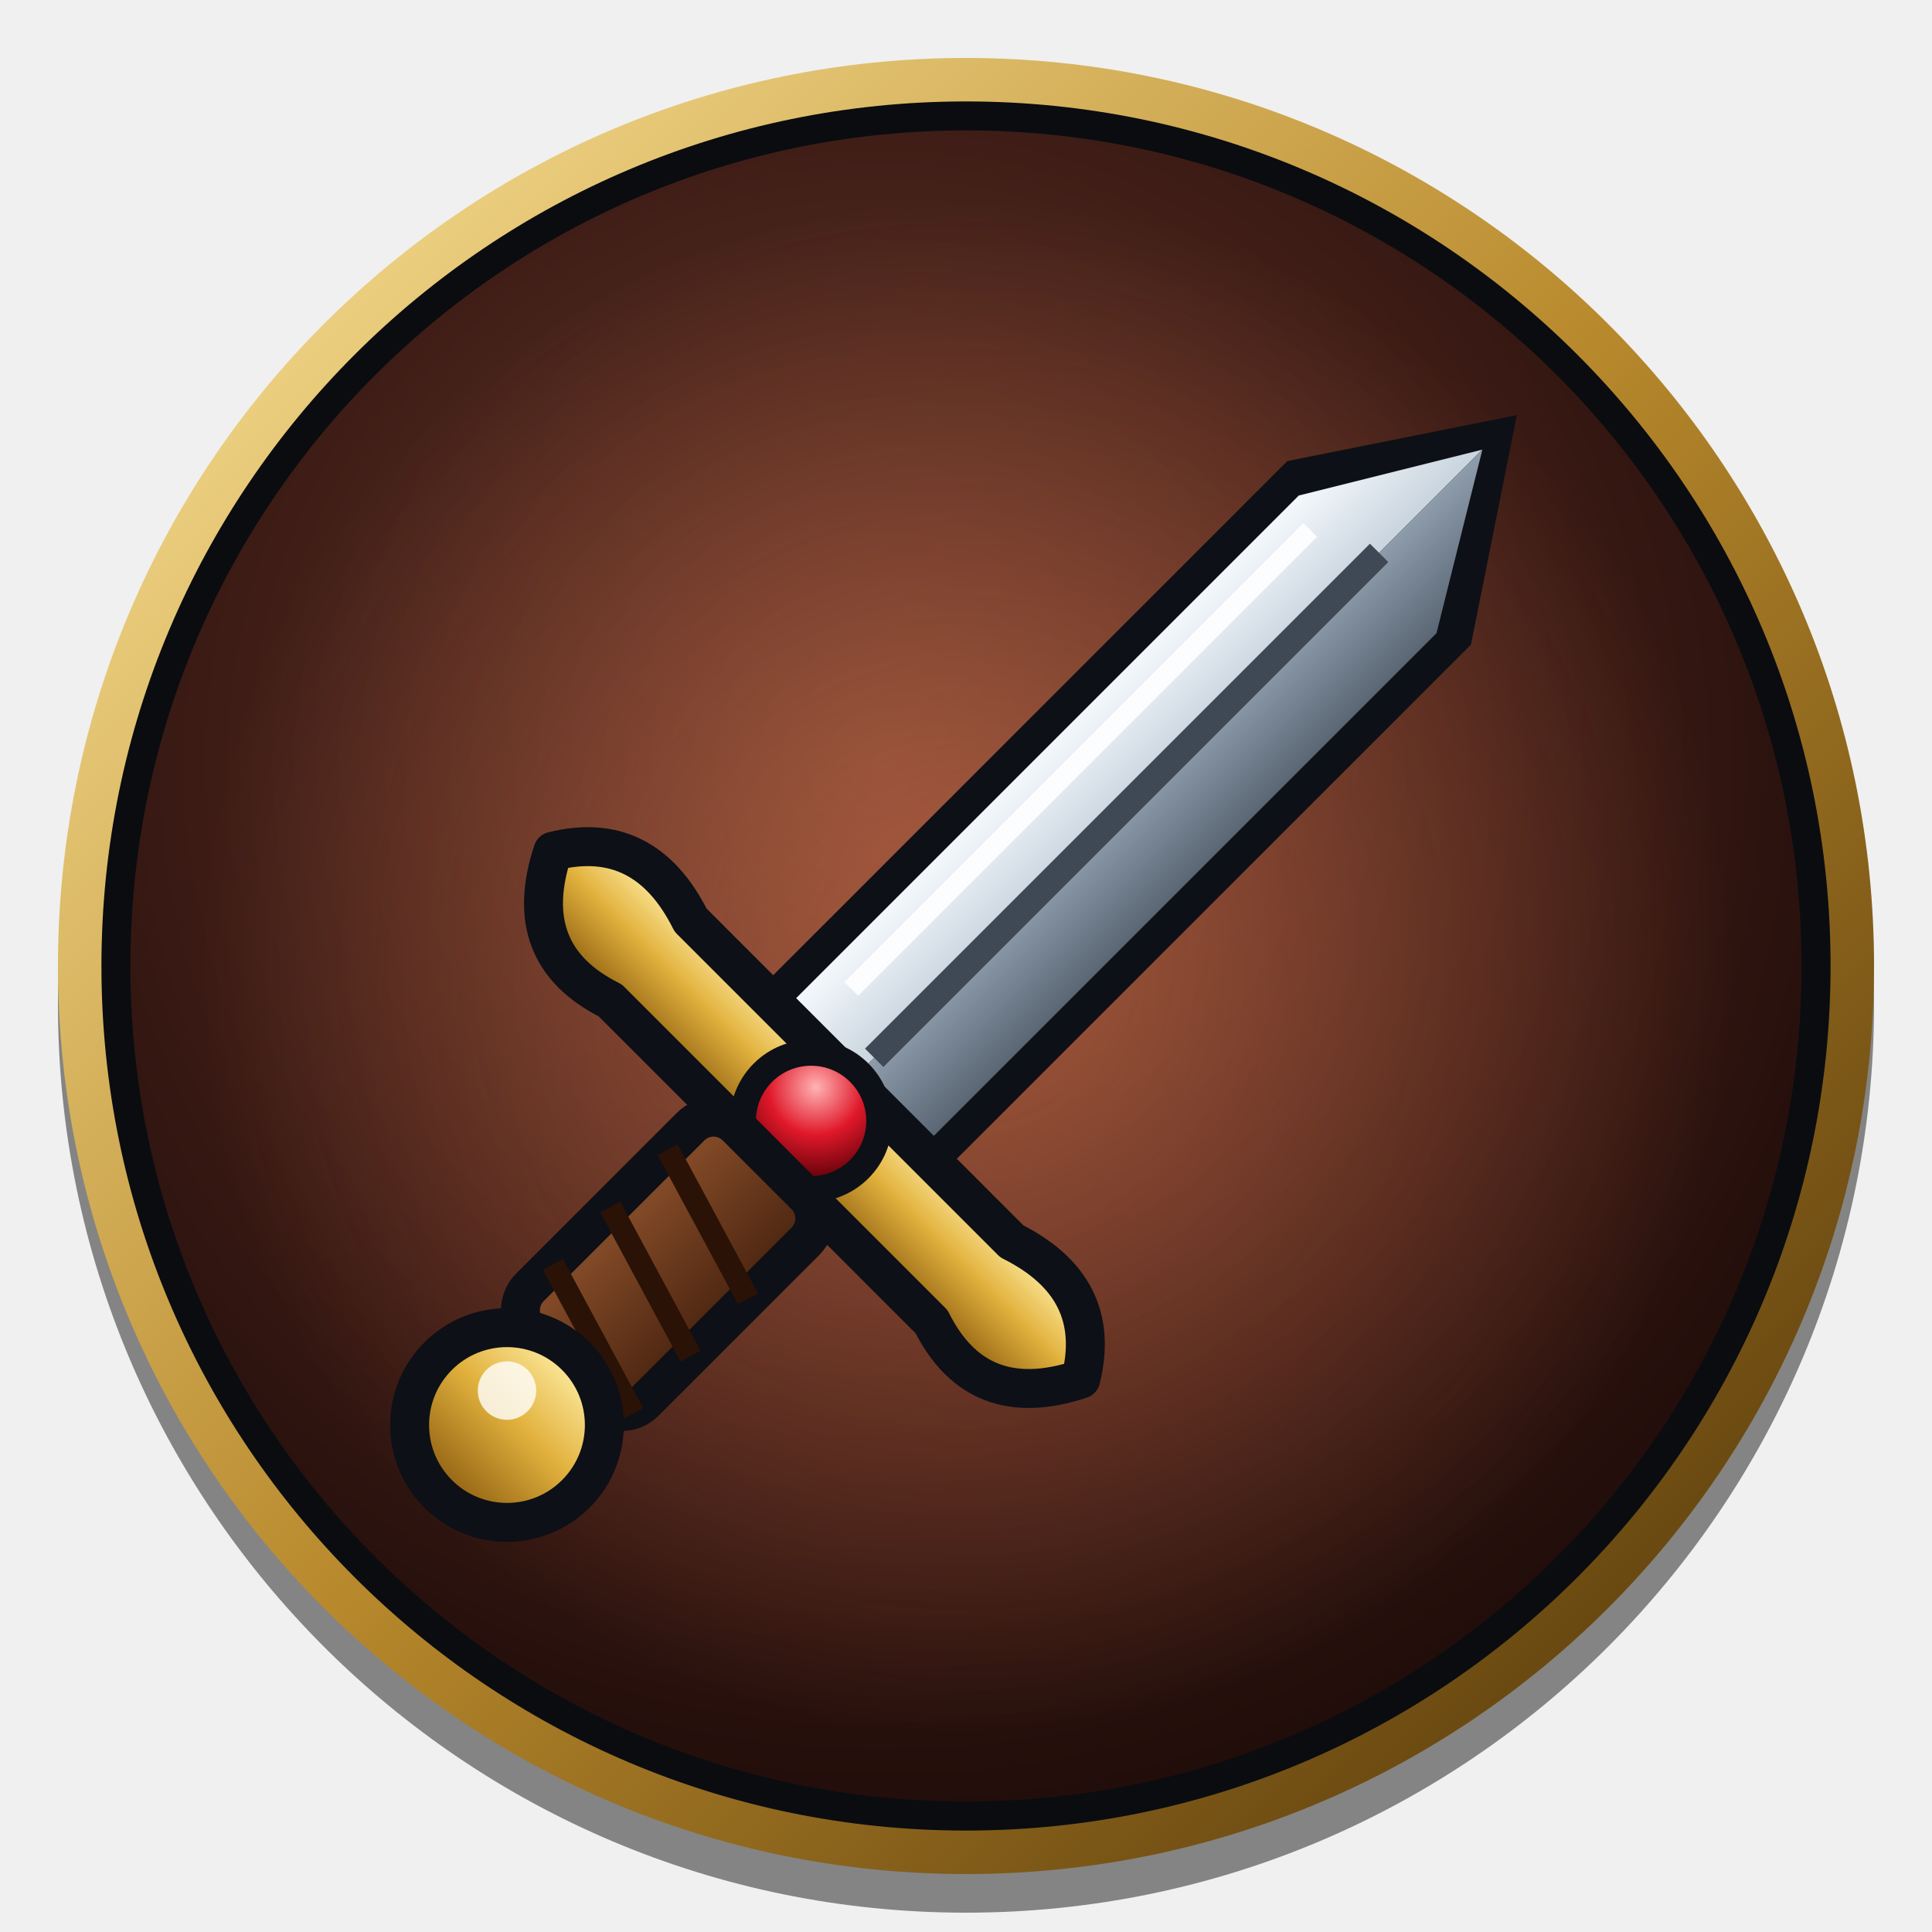
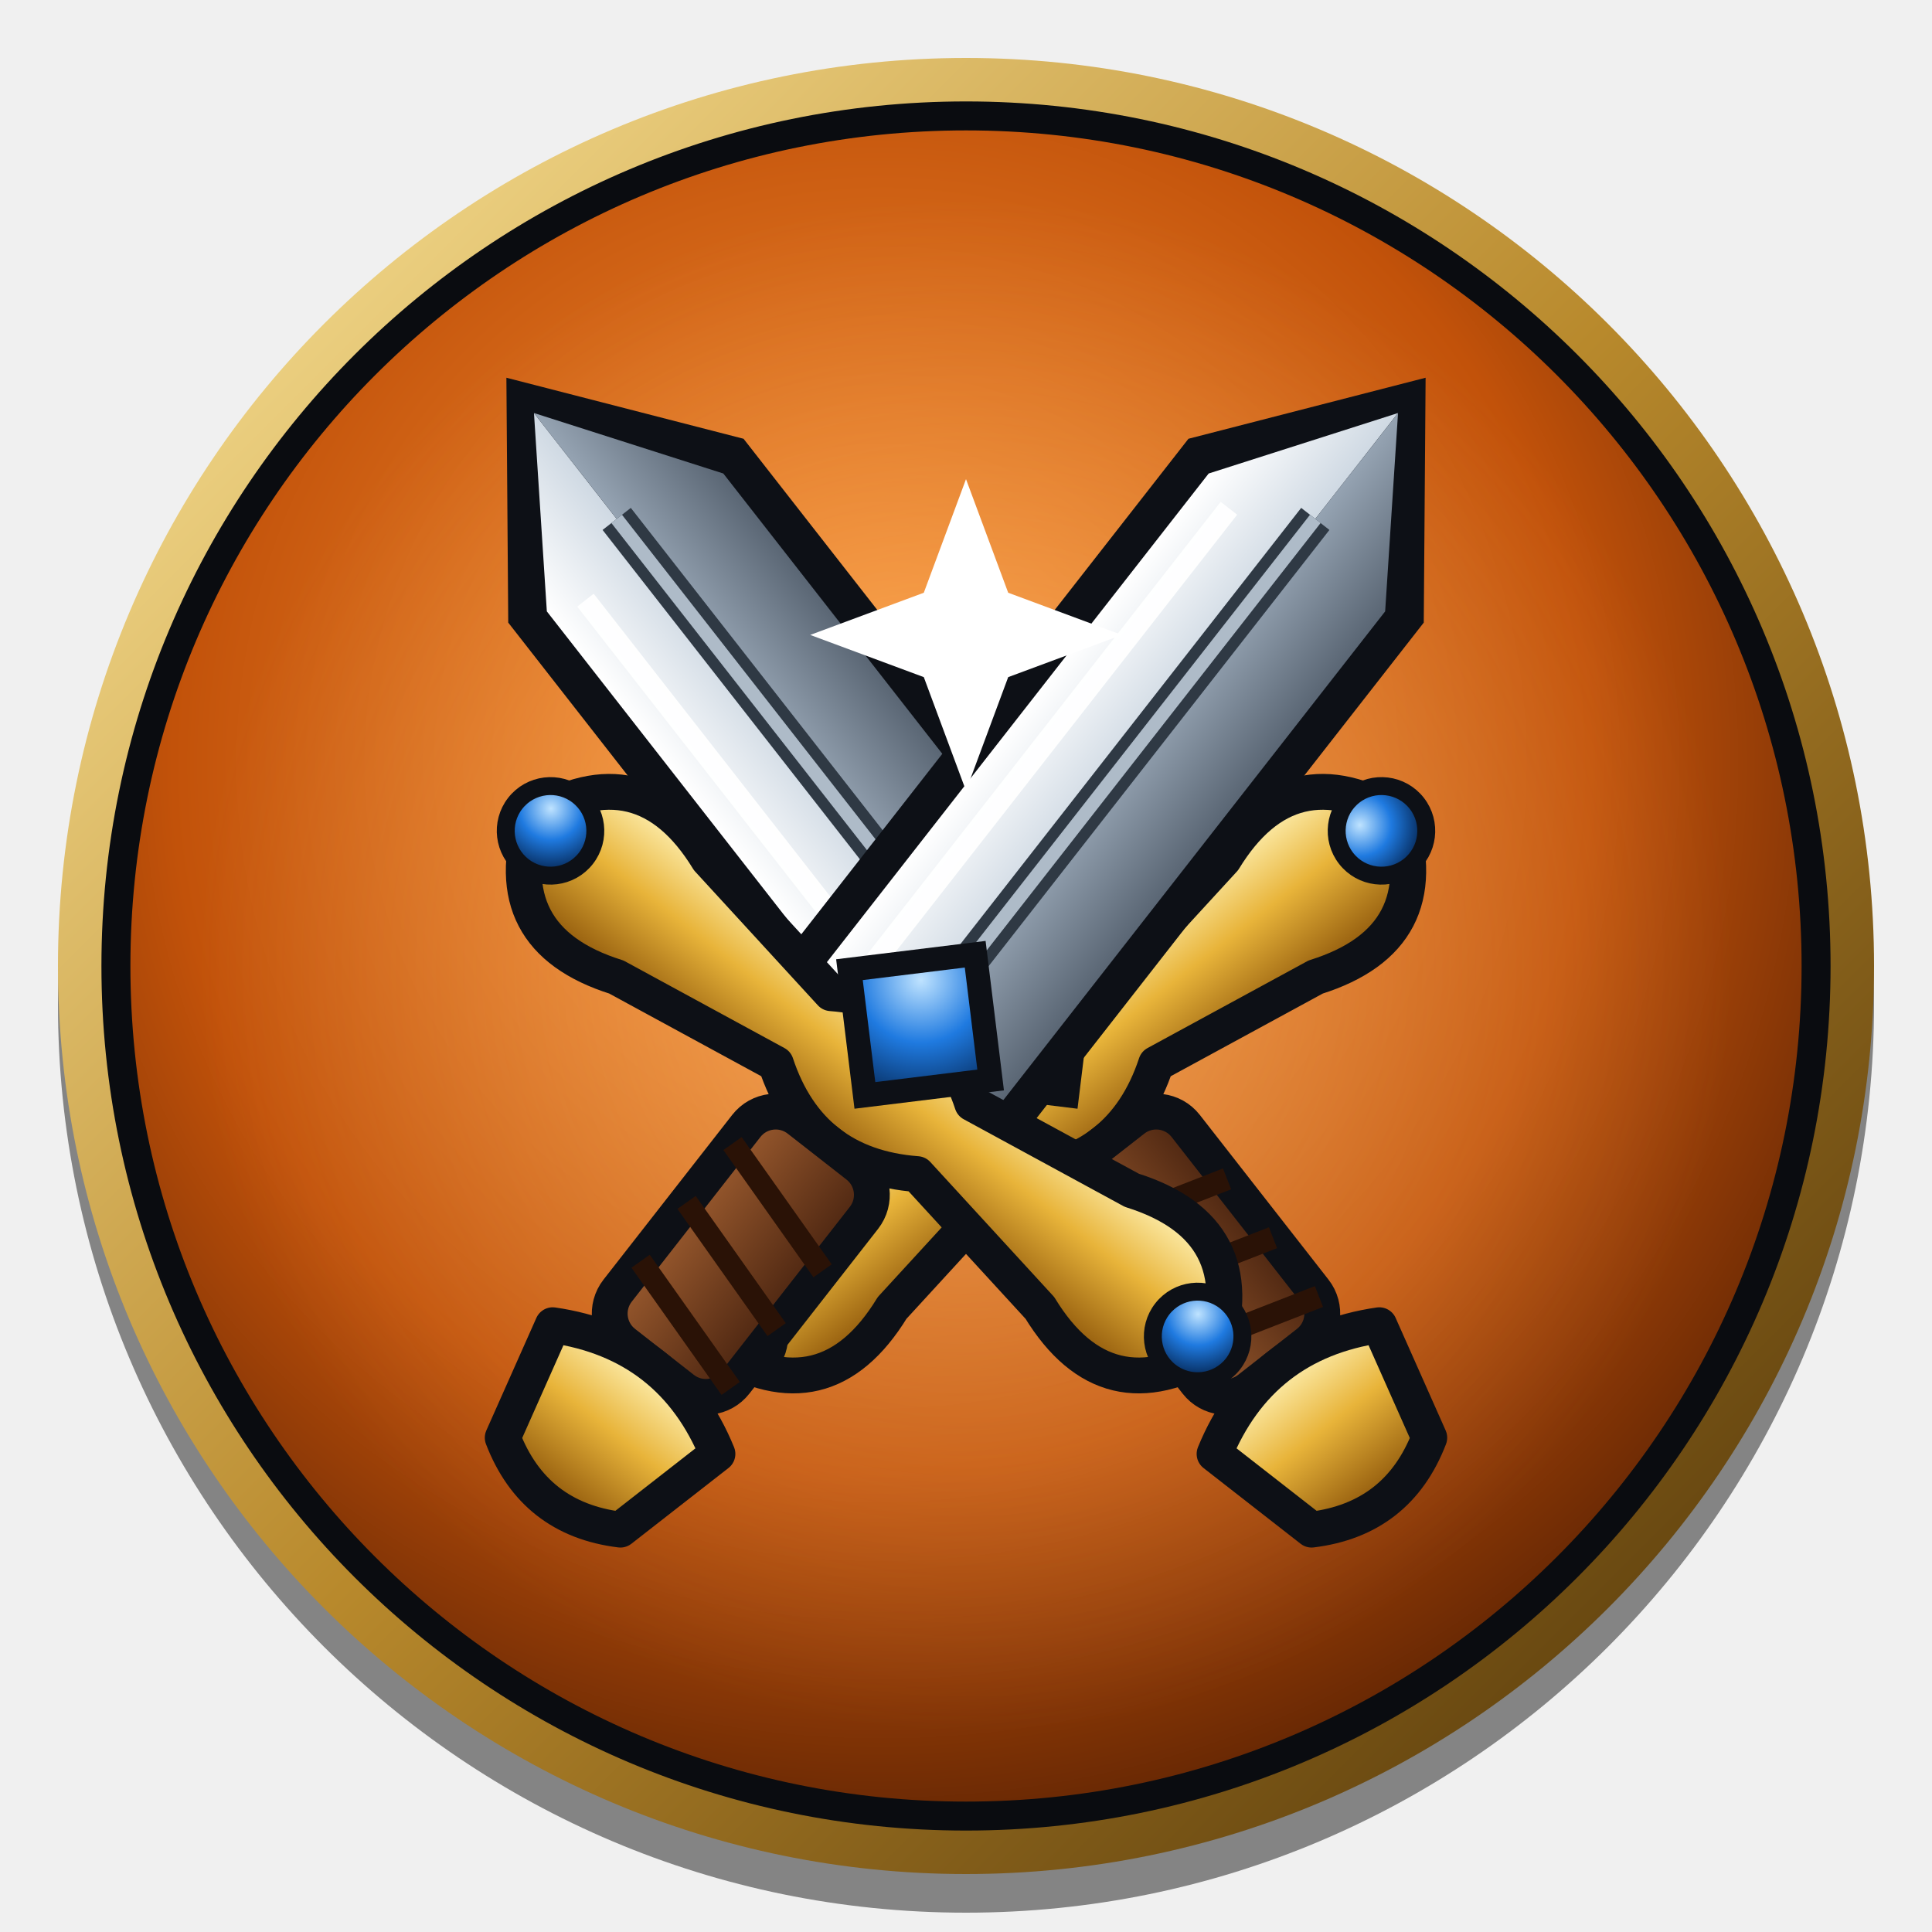
<svg xmlns="http://www.w3.org/2000/svg" viewBox="0 0 100 100">
  <defs>
    <radialGradient id="disc" cx="45%" cy="38%" r="70%">
-       <stop offset="0" stop-color="#6a3a2c" />
-       <stop offset=".6" stop-color="#3a1a14" />
-       <stop offset="1" stop-color="#170806" />
+       <stop offset="0" stop-color="#ff9a3c" />
+       <stop offset=".6" stop-color="#c2520a" />
+       <stop offset="1" stop-color="#4a1a02" />
    </radialGradient>
    <linearGradient id="ring" x1="0" y1="0" x2="1" y2="1">
      <stop offset="0" stop-color="#ffeaa0" />
      <stop offset=".5" stop-color="#b8892c" />
      <stop offset="1" stop-color="#4a2f06" />
    </linearGradient>
    <radialGradient id="halo" cx="50%" cy="50%" r="50%">
-       <stop offset="0" stop-color="#ff8a5a" stop-opacity=".45" />
-       <stop offset="1" stop-color="#ff8a5a" stop-opacity="0" />
+       <stop offset="0" stop-color="#ffd08a" stop-opacity=".45" />
+       <stop offset="1" stop-color="#ffd08a" stop-opacity="0" />
    </radialGradient>
  </defs>
  <circle cx="50" cy="52" r="47" fill="#000" fill-opacity=".45" />
  <circle cx="50" cy="50" r="47" fill="url(#ring)" />
  <circle cx="50" cy="50" r="44" fill="url(#disc)" stroke="#0a0c10" stroke-width="1.5" />
  <circle cx="50" cy="50" r="40" fill="url(#halo)" />
  <g transform="translate(50 50) scale(.84) translate(-50 -50)">
    <defs>
      <linearGradient id="bladeL" x1="0" y1="0" x2="1" y2="0">
-         <stop offset="0" stop-color="#f4f8fc" />
-         <stop offset="1" stop-color="#c9d4de" />
+         <stop offset="0" stop-color="#ffffff" />
+         <stop offset="1" stop-color="#cfd9e3" />
      </linearGradient>
      <linearGradient id="bladeR" x1="0" y1="0" x2="1" y2="0">
-         <stop offset="0" stop-color="#8e9cab" />
+         <stop offset="0" stop-color="#95a3b2" />
        <stop offset="1" stop-color="#5a6674" />
      </linearGradient>
      <linearGradient id="gold" x1="0" y1="0" x2="0" y2="1">
-         <stop offset="0" stop-color="#fff0a8" />
-         <stop offset=".45" stop-color="#e2b23e" />
-         <stop offset="1" stop-color="#8a5a0e" />
+         <stop offset="0" stop-color="#fff3b8" />
+         <stop offset=".45" stop-color="#e8b43a" />
+         <stop offset="1" stop-color="#8a5208" />
      </linearGradient>
      <linearGradient id="grip" x1="0" y1="0" x2="1" y2="0">
-         <stop offset="0" stop-color="#8a4f2a" />
+         <stop offset="0" stop-color="#9a5a2e" />
        <stop offset="1" stop-color="#4a2410" />
      </linearGradient>
      <radialGradient id="gem" cx="35%" cy="30%" r="70%">
-         <stop offset="0" stop-color="#ffb3b3" />
-         <stop offset=".5" stop-color="#e0182a" />
-         <stop offset="1" stop-color="#5a0008" />
+         <stop offset="0" stop-color="#bfe3ff" />
+         <stop offset=".5" stop-color="#1f7ae0" />
+         <stop offset="1" stop-color="#062a5a" />
      </radialGradient>
    </defs>
-     <g transform="rotate(45 50 50)">
-       <path d="M50 2 L58 14 L58 63 L42 63 L42 14 Z" fill="#0d1016" />
-       <path d="M50 5 L50 61 L44 61 L44 15 Z" fill="url(#bladeL)" />
-       <path d="M50 5 L56 15 L56 61 L50 61 Z" fill="url(#bladeR)" />
-       <path d="M50 14 L50 58" stroke="#3e4955" stroke-width="1.6" />
-       <path d="M46 16 L46 56" stroke="#ffffff" stroke-opacity=".9" stroke-width="1.2" />
-       <path d="M27 63 Q30 58 36 60 L64 60 Q70 58 73 63 Q70 69 64 67 L36 67 Q30 69 27 63 Z" fill="url(#gold)" stroke="#0d1016" stroke-width="2.4" stroke-linejoin="round" />
-       <circle cx="50" cy="63.5" r="4.2" fill="url(#gem)" stroke="#0d1016" stroke-width="1.6" />
-       <rect x="45" y="67" width="10" height="18" rx="2" fill="url(#grip)" stroke="#0d1016" stroke-width="2.4" />
-       <path d="M45 71 L55 74 M45 76 L55 79 M45 81 L55 84" stroke="#2a1206" stroke-width="1.4" />
-       <circle cx="50" cy="90" r="6" fill="url(#gold)" stroke="#0d1016" stroke-width="2.4" />
-       <circle cx="48.5" cy="88.5" r="1.8" fill="#fff" fill-opacity=".8" />
+     <g transform="translate(50 50) scale(.92) translate(-50 -50)">
+       <g transform="rotate(-38 50 50)">
+         <path d="M50 0 L60 13 L60 60 L40 60 L40 13 Z" fill="#0d1016" />
+         <path d="M50 3 L50 58 L42.5 58 L42.5 14 Z" fill="url(#bladeL)" />
+         <path d="M50 3 L57.5 14 L57.5 58 L50 58 Z" fill="url(#bladeR)" />
+         <path d="M50 12 L50 55" stroke="#2f3944" stroke-width="2.4" />
+         <path d="M50 12 L50 55" stroke="#aebbc8" stroke-width=".9" />
+         <path d="M45 15 L45 54" stroke="#ffffff" stroke-opacity=".95" stroke-width="1.4" />
+         <path d="M21 60 Q24 52 32 55 L44 57 Q50 53 56 57 L68 55 Q76 52 79 60 Q76 68 68 65 L56 63 Q50 67 44 63 L32 65 Q24 68 21 60 Z" fill="url(#gold)" stroke="#0d1016" stroke-width="2.4" stroke-linejoin="round" />
+         <circle cx="22.5" cy="60" r="3" fill="url(#gem)" stroke="#0d1016" stroke-width="1.2" />
+         <circle cx="77.5" cy="60" r="3" fill="url(#gem)" stroke="#0d1016" stroke-width="1.2" />
+         <path d="M44 55 L50 49 L56 55 L50 61 Z" fill="url(#gem)" stroke="#0d1016" stroke-width="1.6" />
+         <rect x="45" y="65" width="10" height="19" rx="2.5" fill="url(#grip)" stroke="#0d1016" stroke-width="2.4" />
+         <path d="M45 69 L55 72 M45 74 L55 77 M45 79 L55 82" stroke="#2a1206" stroke-width="1.5" />
+         <path d="M43 86 Q50 82 57 86 L55 94 Q50 97 45 94 Z" fill="url(#gold)" stroke="#0d1016" stroke-width="2.4" stroke-linejoin="round" />
+       </g>
+       <g transform="rotate(38 50 50)">
+         <path d="M50 0 L60 13 L60 60 L40 60 L40 13 Z" fill="#0d1016" />
+         <path d="M50 3 L50 58 L42.5 58 L42.5 14 Z" fill="url(#bladeL)" />
+         <path d="M50 3 L57.5 14 L57.5 58 L50 58 Z" fill="url(#bladeR)" />
+         <path d="M50 12 L50 55" stroke="#2f3944" stroke-width="2.4" />
+         <path d="M50 12 L50 55" stroke="#aebbc8" stroke-width=".9" />
+         <path d="M45 15 L45 54" stroke="#ffffff" stroke-opacity=".95" stroke-width="1.4" />
+         <path d="M21 60 Q24 52 32 55 L44 57 Q50 53 56 57 L68 55 Q76 52 79 60 Q76 68 68 65 L56 63 Q50 67 44 63 L32 65 Q24 68 21 60 Z" fill="url(#gold)" stroke="#0d1016" stroke-width="2.4" stroke-linejoin="round" />
+         <circle cx="22.5" cy="60" r="3" fill="url(#gem)" stroke="#0d1016" stroke-width="1.2" />
+         <circle cx="77.5" cy="60" r="3" fill="url(#gem)" stroke="#0d1016" stroke-width="1.2" />
+         <path d="M44 55 L50 49 L56 55 L50 61 Z" fill="url(#gem)" stroke="#0d1016" stroke-width="1.6" />
+         <rect x="45" y="65" width="10" height="19" rx="2.5" fill="url(#grip)" stroke="#0d1016" stroke-width="2.4" />
+         <path d="M45 69 L55 72 M45 74 L55 77 M45 79 L55 82" stroke="#2a1206" stroke-width="1.5" />
+         <path d="M43 86 Q50 82 57 86 L55 94 Q50 97 45 94 Z" fill="url(#gold)" stroke="#0d1016" stroke-width="2.4" stroke-linejoin="round" />
+       </g>
    </g>
+     <path d="M50 20 l2.6 7 7 2.6 -7 2.6 -2.6 7 -2.6 -7 -7 -2.6 7 -2.6Z" fill="#ffffff" />
  </g>
</svg>
